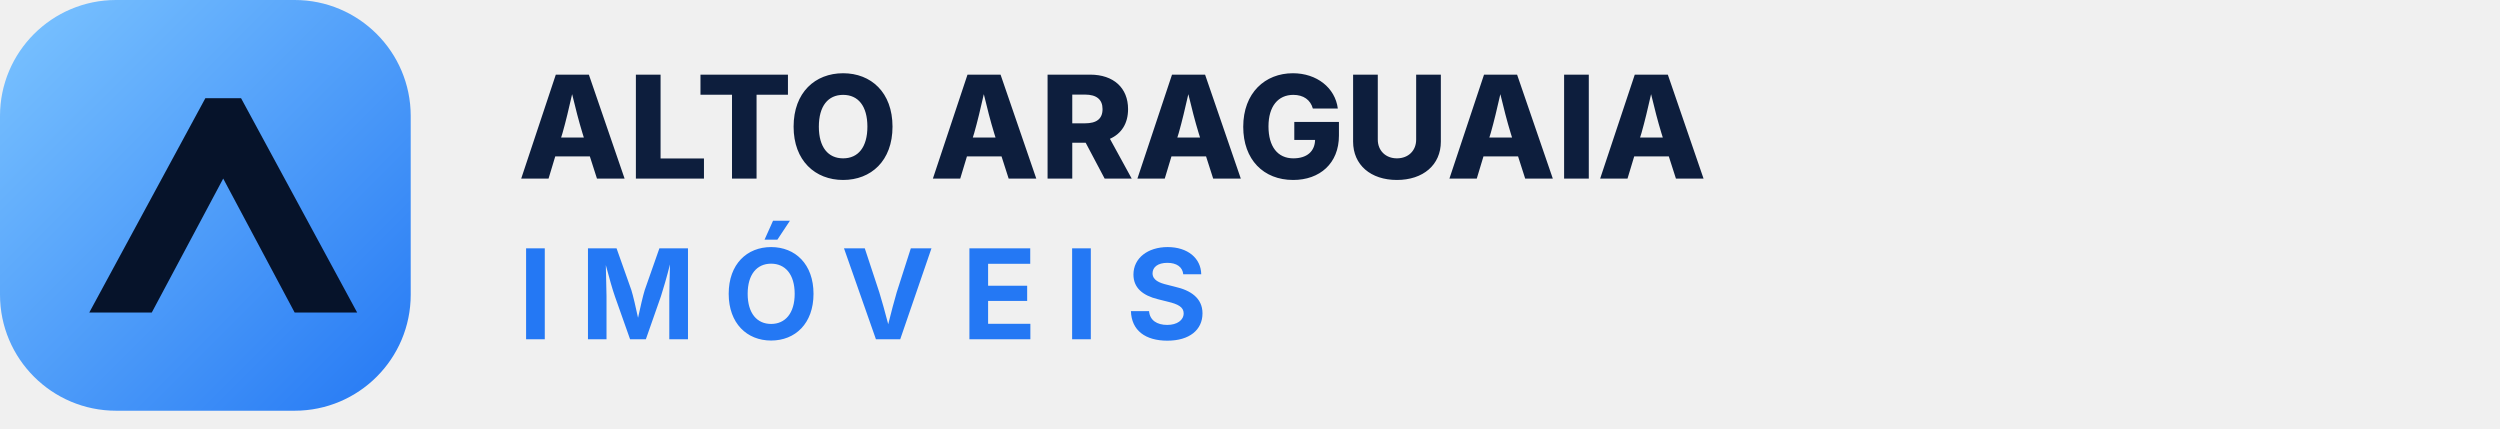
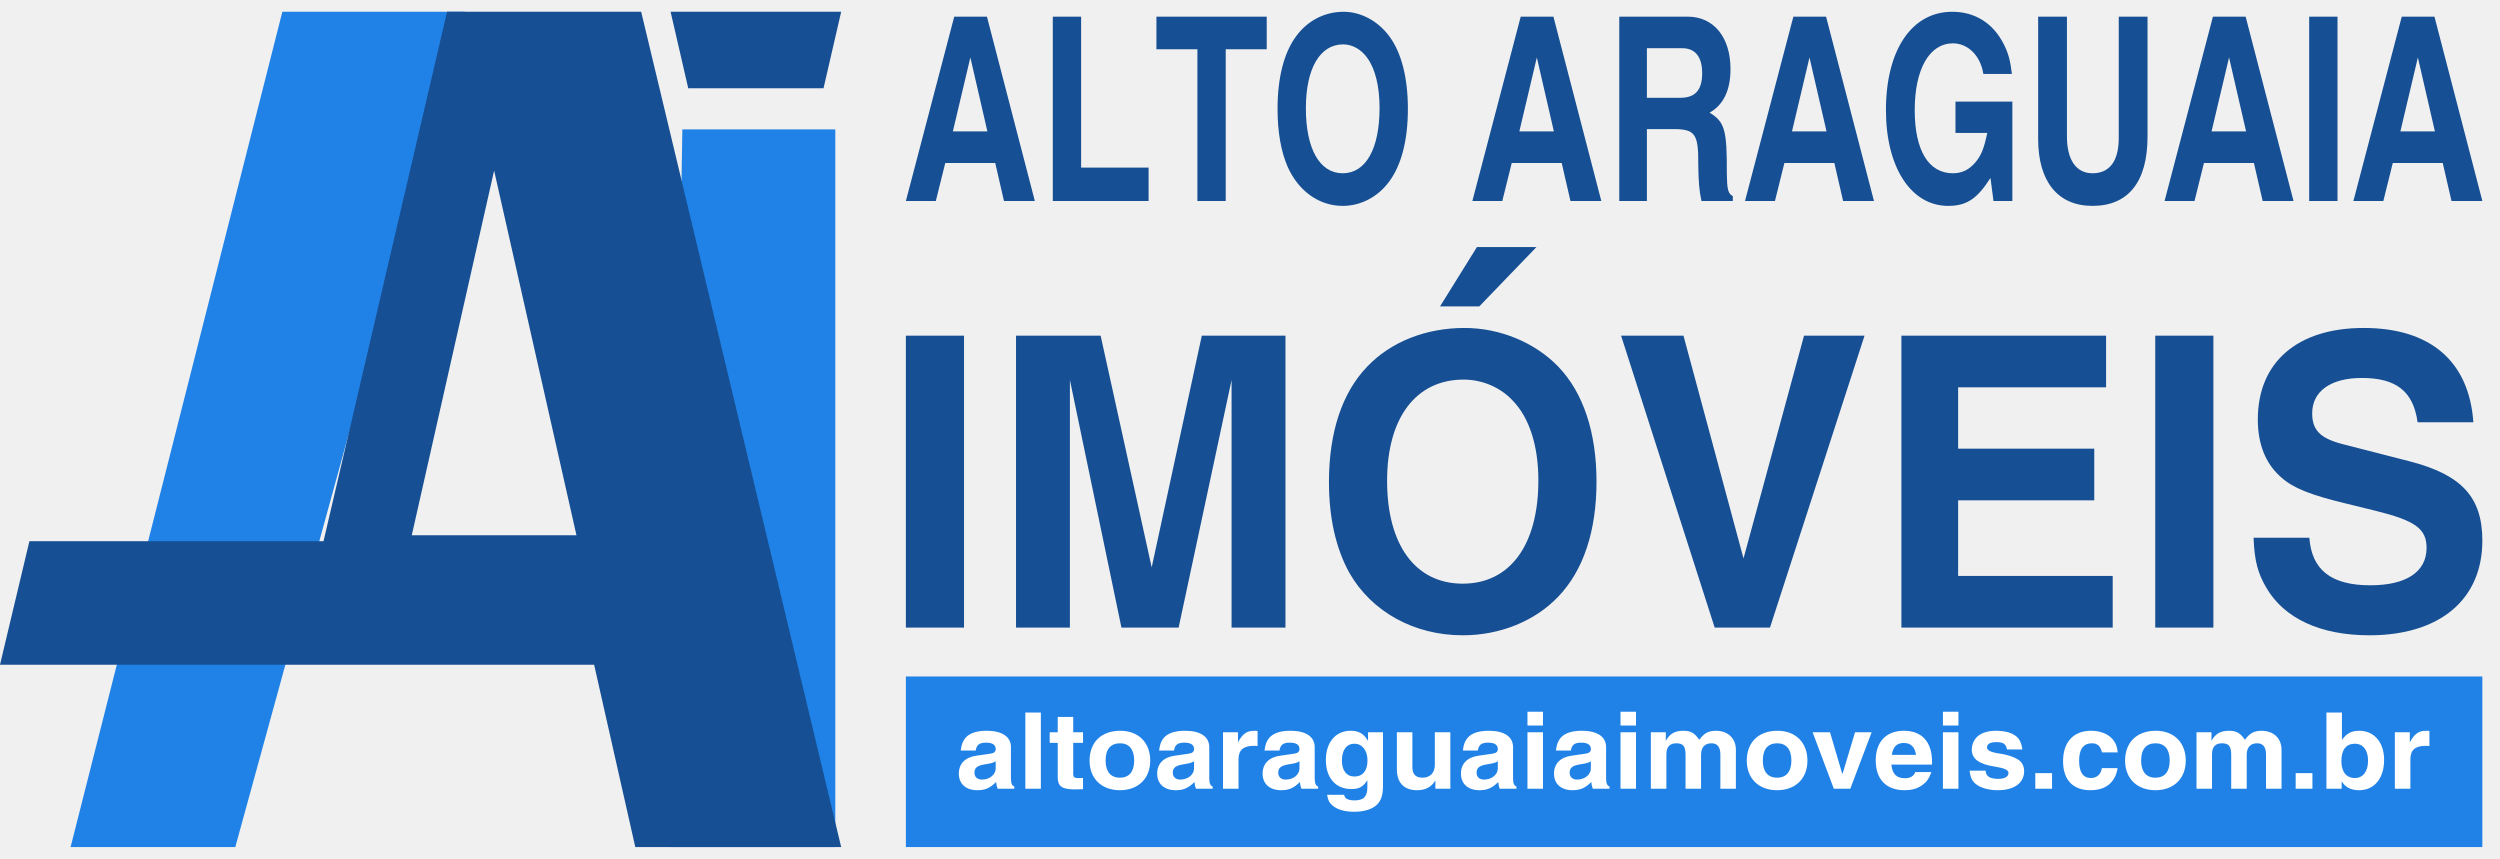
- <svg xmlns="http://www.w3.org/2000/svg" width="280" height="48" viewBox="0 0 280 48" role="img" aria-label="Alto Araguaia Imóveis">
-   <defs>
-     <linearGradient id="a" x1="0" y1="0" x2="1" y2="1">
-       <stop stop-color="#7cc4ff" />
-       <stop offset="1" stop-color="#2478f4" />
-     </linearGradient>
-   </defs>
-   <rect width="46" height="46" rx="13" fill="url(#a)" />
-   <path d="M10 35 23 11h4l13 24h-7l-8-15-8 15z" fill="#06132a" />
-   <text x="58" y="20" font-family="Inter,Arial,sans-serif" font-size="16" font-weight="800" fill="#0d1e3d">ALTO ARAGUAIA</text>
-   <text x="58" y="38" font-family="Inter,Arial,sans-serif" font-size="14" font-weight="650" letter-spacing="3" fill="#2478f4">IMÓVEIS</text>
+ <svg xmlns="http://www.w3.org/2000/svg" viewBox="0 0 425 146" role="img" aria-label="Alto Araguaia Imóveis">
+   <path fill="#2082e6" d="M48 2h31L40 144H12z" />
+   <path fill="#2082e6" d="M116 22h26v122h-28z" />
+   <path fill="#164f93" d="M114 2h29l-3 13h-23z" />
+   <path fill="#164f93" fill-rule="evenodd" d="M76 2h33l34 142h-35l-7-31H0l5-21h50zM84 29 70 91h28z" />
+   <path fill="#164f93" transform="translate(153.3736 34.17063) scale(0.03914695 -0.04365079)" d="M187 148H404L442 0H576L368 718H226L16 0H146ZM296 559 370 271H220ZM777 718H654V0H1070V130H777ZM1405 591H1583V718H1104V591H1282V0H1405ZM1917 737C1835 737 1761 703 1711 642C1658 578 1630 481 1630 358C1630 269 1645 194 1673 135C1720 39 1810 -19 1913 -19C1992 -19 2066 16 2115 76C2168 140 2196 237 2196 359C2196 480 2168 578 2115 642C2066 701 1992 737 1917 737ZM1915 610C1954 610 1993 591 2019 558C2054 516 2073 447 2073 362C2073 203 2013 108 1913 108C1813 108 1753 203 1753 361C1753 516 1814 610 1915 610ZM2647 148H2864L2902 0H3036L2828 718H2686L2476 0H2606ZM2756 559 2830 271H2680ZM3114 0H3234V280H3361C3444 278 3458 257 3457 144C3458 76 3461 41 3471 0H3607V19C3586 29 3582 45 3581 108C3582 276 3572 309 3506 344C3566 374 3597 431 3597 514C3597 638 3524 718 3411 718H3114ZM3234 402V595H3388C3444 595 3474 561 3474 498C3474 432 3444 402 3379 402ZM3831 148H4048L4086 0H4220L4012 718H3870L3660 0H3790ZM3940 559 4014 271H3864ZM4574 265H4712C4698 205 4686 178 4661 151C4634 122 4602 108 4563 108C4457 108 4397 197 4397 354C4397 514 4461 614 4563 614C4629 614 4683 565 4695 495H4819C4812 547 4804 575 4783 612C4737 693 4658 737 4560 737C4384 737 4272 588 4272 354C4272 131 4381 -19 4542 -19C4622 -19 4668 8 4726 90L4739 0H4821V387H4574ZM5408 718H5283V245C5283 155 5243 108 5169 108C5098 108 5058 160 5058 252V718H4933V242C4933 76 5018 -19 5169 -19C5325 -19 5408 75 5408 251ZM5653 148H5870L5908 0H6042L5834 718H5692L5482 0H5612ZM5762 559 5836 271H5686ZM6233 718H6110V0H6233ZM6473 148H6690L6728 0H6862L6654 718H6512L6302 0H6432ZM6582 559 6656 271H6506Z" />
+   <path fill="#164f93" transform="translate(149.8213 106.6869) scale(0.08035982 -0.06910995)" d="M175 718H52V0H175ZM855 718H678L572 148L464 718H285V0H399V609L508 0H629L741 609V0H855ZM1234 737C1152 737 1078 703 1028 642C975 578 947 481 947 358C947 269 962 194 990 135C1037 39 1127 -19 1230 -19C1309 -19 1383 16 1432 76C1485 140 1513 237 1513 359C1513 480 1485 578 1432 642C1383 701 1309 737 1234 737ZM1232 610C1271 610 1310 591 1336 558C1371 516 1390 447 1390 362C1390 203 1330 108 1230 108C1130 108 1070 203 1070 361C1070 516 1131 610 1232 610ZM1386 936H1260L1182 790H1265ZM1824 170 1697 718H1565L1763 0H1880L2080 718H1952ZM2591 718H2158V0H2605V127H2278V313H2566V440H2278V591H2591ZM2818 718H2695V0H2818ZM2903 221C2905 163 2912 134 2930 98C2968 22 3045 -19 3148 -19C3297 -19 3387 69 3387 214C3387 321 3343 376 3233 409L3089 452C3044 466 3027 486 3027 527C3027 581 3066 614 3132 614C3205 614 3241 581 3250 505H3368C3359 655 3277 737 3136 737C2996 737 2912 653 2912 512C2912 450 2929 402 2962 369C2987 343 3024 326 3099 305L3162 287C3245 263 3269 243 3269 196C3269 137 3226 104 3150 104C3067 104 3026 142 3021 221Z" />
+   <path fill="#2082e6" d="M154 115h268v29H154z" />
+   <path fill="#ffffff" transform="translate(162.445 134.0839) scale(0.02312673 -0.01804671)" d="M148 360C155 414 175 434 224 434C271 434 295 414 295 374C295 348 283 335 255 330L152 311C70 296 24 235 24 142C24 46 76 -14 160 -14C217 -14 253 6 298 63C301 34 302 26 309 0H432V21C414 29 407 51 407 104V392C407 490 342 546 230 546C154 546 103 524 72 478C53 447 44 419 38 360ZM295 191C295 133 250 86 194 86C160 86 139 111 139 151C139 197 159 218 217 230C263 239 280 245 295 259ZM627 718H513V0H627ZM865 676H751V532H692V432H751V109C751 25 780 -4 867 -6H882C896 -6 903 -6 926 -5L937 -4V102C921 100 920 100 912 100C872 100 865 106 865 143V432H937V532H865ZM1211 546C1072 546 985 438 985 265C985 96 1073 -14 1208 -14C1343 -14 1431 96 1431 265C1431 435 1344 546 1211 546ZM1209 428C1276 428 1313 370 1313 266C1313 161 1276 104 1208 104C1140 104 1103 161 1103 266C1103 372 1140 428 1209 428ZM1606 360C1613 414 1633 434 1682 434C1729 434 1753 414 1753 374C1753 348 1741 335 1713 330L1610 311C1528 296 1482 235 1482 142C1482 46 1534 -14 1618 -14C1675 -14 1711 6 1756 63C1759 34 1760 26 1767 0H1890V21C1872 29 1865 51 1865 104V392C1865 490 1800 546 1688 546C1612 546 1561 524 1530 478C1511 447 1502 419 1496 360ZM1753 191C1753 133 1708 86 1652 86C1618 86 1597 111 1597 151C1597 197 1617 218 1675 230C1721 239 1738 245 1753 259ZM1966 0H2080V277C2080 363 2115 404 2191 404C2204 404 2210 404 2220 402V544L2215 545C2203 546 2203 546 2197 546C2141 546 2110 518 2076 437V532H1966ZM2381 360C2388 414 2408 434 2457 434C2504 434 2528 414 2528 374C2528 348 2516 335 2488 330L2385 311C2303 296 2257 235 2257 142C2257 46 2309 -14 2393 -14C2450 -14 2486 6 2531 63C2534 34 2535 26 2542 0H2665V21C2647 29 2640 51 2640 104V392C2640 490 2575 546 2463 546C2387 546 2336 524 2305 478C2286 447 2277 419 2271 360ZM2528 191C2528 133 2483 86 2427 86C2393 86 2372 111 2372 151C2372 197 2392 218 2450 230C2496 239 2513 245 2528 259ZM3032 532V450C3002 518 2965 546 2904 546C2794 546 2722 437 2722 271C2722 102 2794 -3 2909 -3C2967 -3 2996 18 3027 80V11C3027 -74 2999 -110 2932 -110C2900 -110 2876 -101 2866 -85C2861 -78 2859 -72 2856 -57H2731C2738 -108 2746 -130 2769 -156C2804 -196 2859 -217 2929 -217C3002 -217 3062 -194 3097 -151C3128 -113 3142 -59 3142 28V532ZM2932 424C2989 424 3028 360 3028 267C3028 170 2993 115 2932 115C2874 115 2840 171 2840 267C2840 365 2875 424 2932 424ZM3637 532H3523V225C3523 150 3489 104 3432 104C3383 104 3358 137 3358 202V532H3244V182C3244 57 3297 -14 3391 -14C3455 -14 3497 15 3527 78V0H3637ZM3839 360C3846 414 3866 434 3915 434C3962 434 3986 414 3986 374C3986 348 3974 335 3946 330L3843 311C3761 296 3715 235 3715 142C3715 46 3767 -14 3851 -14C3908 -14 3944 6 3989 63C3992 34 3993 26 4000 0H4123V21C4105 29 4098 51 4098 104V392C4098 490 4033 546 3921 546C3845 546 3794 524 3763 478C3744 447 3735 419 3729 360ZM3986 191C3986 133 3941 86 3885 86C3851 86 3830 111 3830 151C3830 197 3850 218 3908 230C3954 239 3971 245 3986 259ZM4204 532V0H4318V532ZM4318 725H4204V595H4318ZM4523 360C4530 414 4550 434 4599 434C4646 434 4670 414 4670 374C4670 348 4658 335 4630 330L4527 311C4445 296 4399 235 4399 142C4399 46 4451 -14 4535 -14C4592 -14 4628 6 4673 63C4676 34 4677 26 4684 0H4807V21C4789 29 4782 51 4782 104V392C4782 490 4717 546 4605 546C4529 546 4478 524 4447 478C4428 447 4419 419 4413 360ZM4670 191C4670 133 4625 86 4569 86C4535 86 4514 111 4514 151C4514 197 4534 218 4592 230C4638 239 4655 245 4670 259ZM4888 532V0H5002V532ZM5002 725H4888V595H5002ZM5221 532H5111V0H5225V324C5225 393 5249 428 5298 428C5348 428 5366 400 5366 320V0H5480V319C5480 390 5507 428 5557 428C5600 428 5622 392 5622 323V0H5736V368C5736 475 5677 546 5589 546C5535 546 5502 523 5467 461C5432 526 5404 546 5349 546C5287 546 5249 517 5221 451ZM6042 546C5903 546 5816 438 5816 265C5816 96 5904 -14 6039 -14C6174 -14 6262 96 6262 265C6262 435 6175 546 6042 546ZM6040 428C6107 428 6144 370 6144 266C6144 161 6107 104 6039 104C5971 104 5934 161 5934 266C5934 372 5971 428 6040 428ZM6734 532H6612L6519 136L6428 532H6300L6456 0H6577ZM7055 157C7044 119 7018 99 6979 99C6917 99 6886 138 6879 227H7178V252C7178 441 7104 546 6971 546C6841 546 6764 442 6764 268C6764 88 6841 -14 6977 -14C7026 -14 7067 0 7100 29C7137 60 7154 91 7173 157ZM6882 319C6892 396 6919 431 6970 431C7022 431 7052 394 7060 319ZM7258 532V0H7372V532ZM7372 725H7258V595H7372ZM7842 370C7833 444 7818 478 7782 507C7751 532 7705 546 7651 546C7578 546 7526 521 7496 470C7479 441 7470 406 7470 369C7470 280 7524 230 7645 207C7710 194 7740 176 7740 148C7740 114 7711 93 7665 93C7603 93 7574 117 7572 170H7454C7461 97 7475 64 7513 32C7549 3 7602 -14 7661 -14C7782 -14 7855 54 7855 166C7855 197 7848 225 7835 247C7813 284 7752 316 7676 331C7610 343 7582 361 7582 389C7582 422 7606 439 7651 439C7702 439 7721 422 7729 370ZM8060 147H7937V0H8060ZM8426 194C8421 138 8390 101 8346 101C8288 101 8259 155 8259 265C8259 372 8291 428 8353 428C8394 428 8416 402 8427 342H8543C8538 395 8531 421 8514 452C8481 512 8420 546 8347 546C8218 546 8141 440 8141 259C8141 84 8213 -14 8342 -14C8455 -14 8525 59 8542 194ZM8823 546C8684 546 8597 438 8597 265C8597 96 8685 -14 8820 -14C8955 -14 9043 96 9043 265C9043 435 8956 546 8823 546ZM8821 428C8888 428 8925 370 8925 266C8925 161 8888 104 8820 104C8752 104 8715 161 8715 266C8715 372 8752 428 8821 428ZM9232 532H9122V0H9236V324C9236 393 9260 428 9309 428C9359 428 9377 400 9377 320V0H9491V319C9491 390 9518 428 9568 428C9611 428 9633 392 9633 323V0H9747V368C9747 475 9688 546 9600 546C9546 546 9513 523 9478 461C9443 526 9415 546 9360 546C9298 546 9260 517 9232 451ZM9974 147H9851V0H9974ZM10191 718H10077V0H10189V70C10217 13 10257 -14 10317 -14C10429 -14 10501 97 10501 272C10501 437 10428 546 10318 546C10262 546 10226 522 10191 460ZM10286 424C10346 424 10383 364 10383 264C10383 164 10346 101 10287 101C10223 101 10187 159 10187 261C10187 367 10222 424 10286 424ZM10580 0H10694V277C10694 363 10729 404 10805 404C10818 404 10824 404 10834 402V544L10829 545C10817 546 10817 546 10811 546C10755 546 10724 518 10690 437V532H10580Z" />
</svg>
